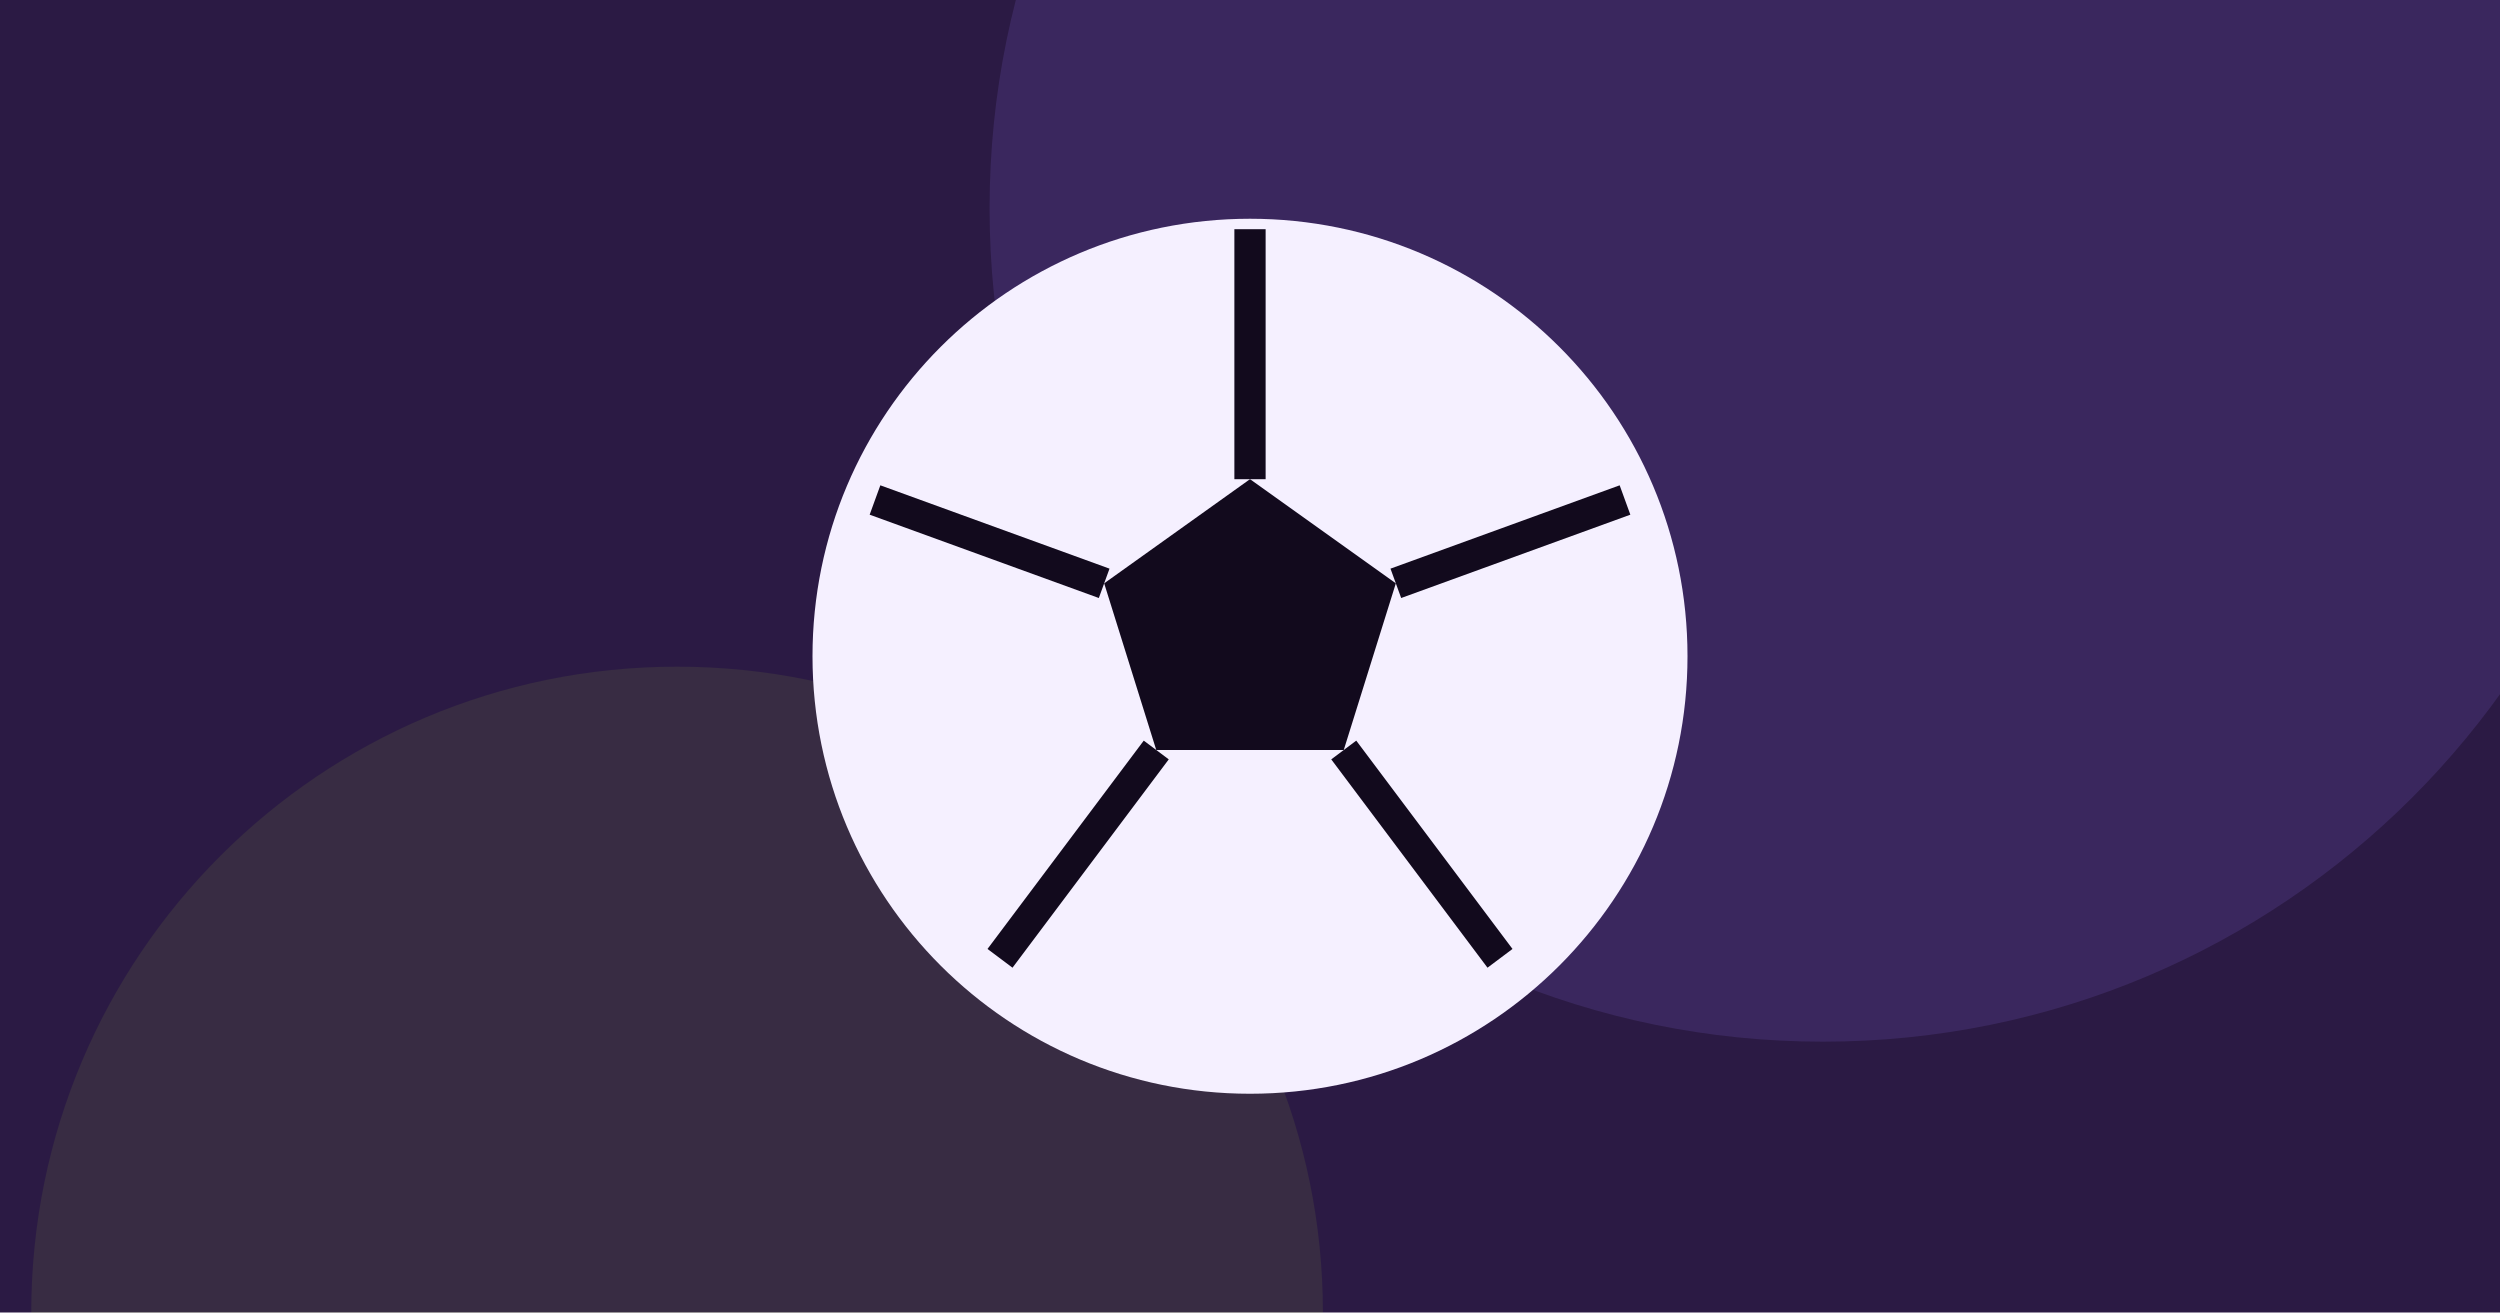
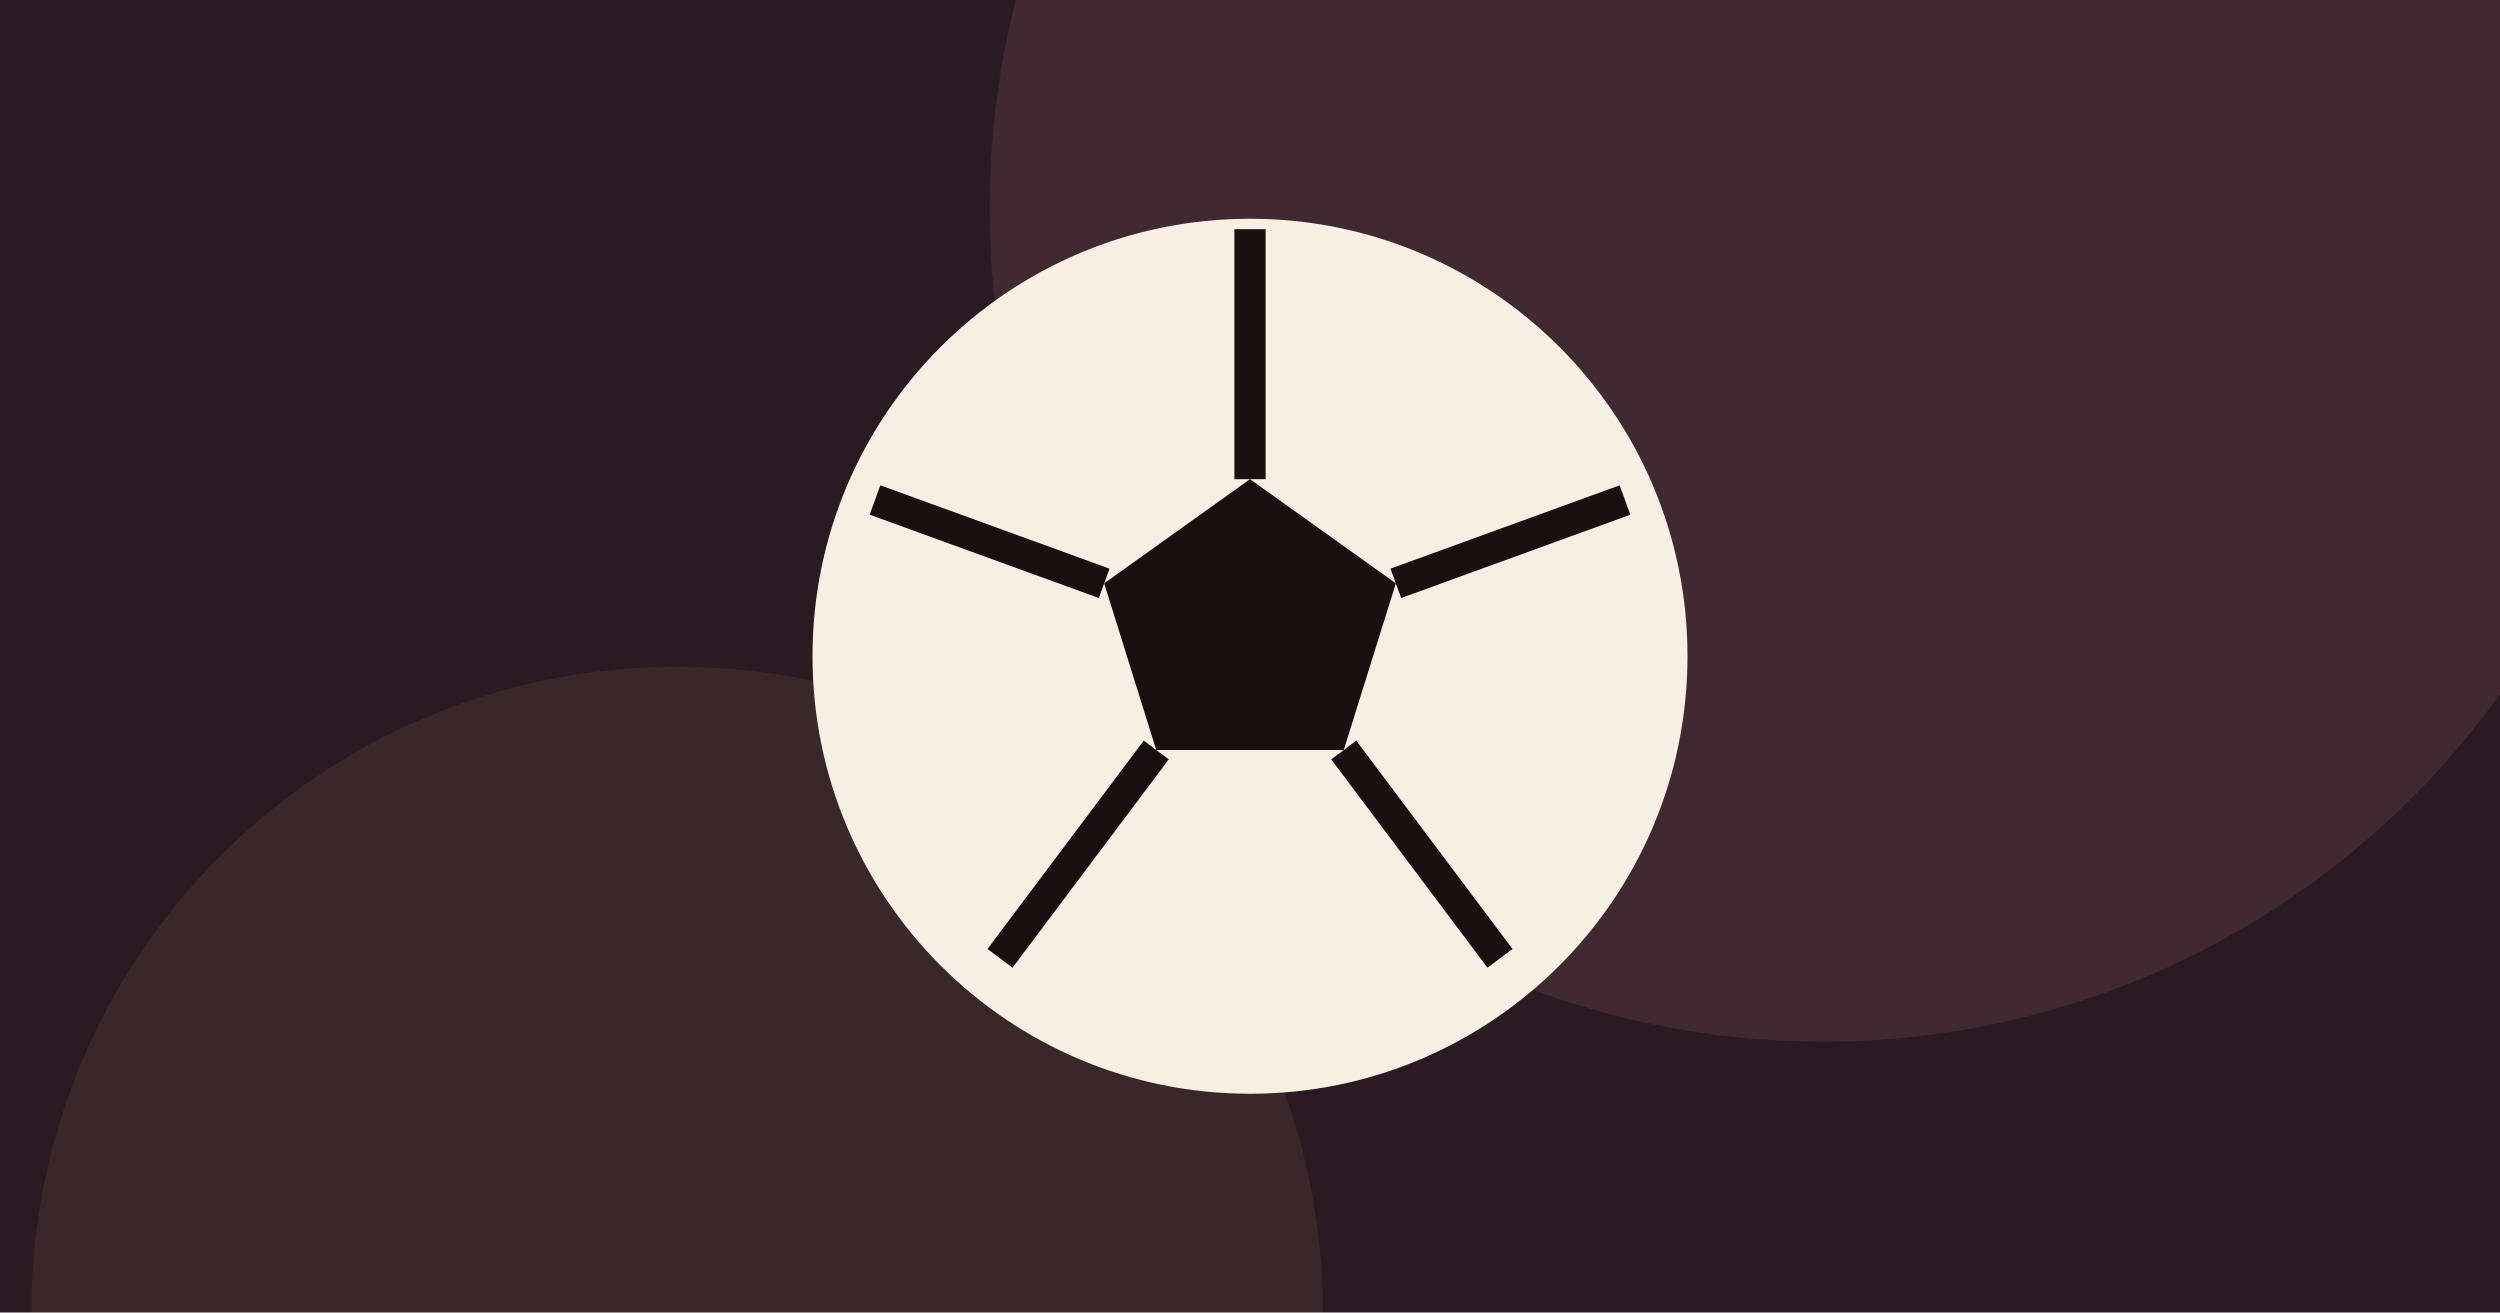
<svg xmlns="http://www.w3.org/2000/svg" viewBox="0 0 240 126" width="240" height="126">
-   <rect width="240" height="126" fill="#2B1A44" />
-   <circle cx="175" cy="20" r="80" fill="#9B7BFF" opacity=".14" />
-   <circle cx="65" cy="126" r="62" fill="#C8FF2E" opacity=".08" />
-   <circle cx="120" cy="63" r="42" fill="#F5F0FF" />
-   <polygon points="120,46 134,56 129,72 111,72 106,56" fill="#120A1D" />
-   <path d="M120 46 L120 22 M134 56 L156 48 M129 72 L144 92 M111 72 L96 92 M106 56 L84 48" stroke="#120A1D" stroke-width="3" />
+   <rect width="240" height="126" fill="#2A1A22" />
+   <circle cx="175" cy="20" r="80" fill="#C98B8F" opacity=".14" />
+   <circle cx="65" cy="126" r="62" fill="#E4C47F" opacity=".08" />
+   <circle cx="120" cy="63" r="42" fill="#F7EFE3" />
+   <polygon points="120,46 134,56 129,72 111,72 106,56" fill="#1A1012" />
+   <path d="M120 46 L120 22 M134 56 L156 48 M129 72 L144 92 M111 72 L96 92 M106 56 L84 48" stroke="#1A1012" stroke-width="3" />
</svg>
